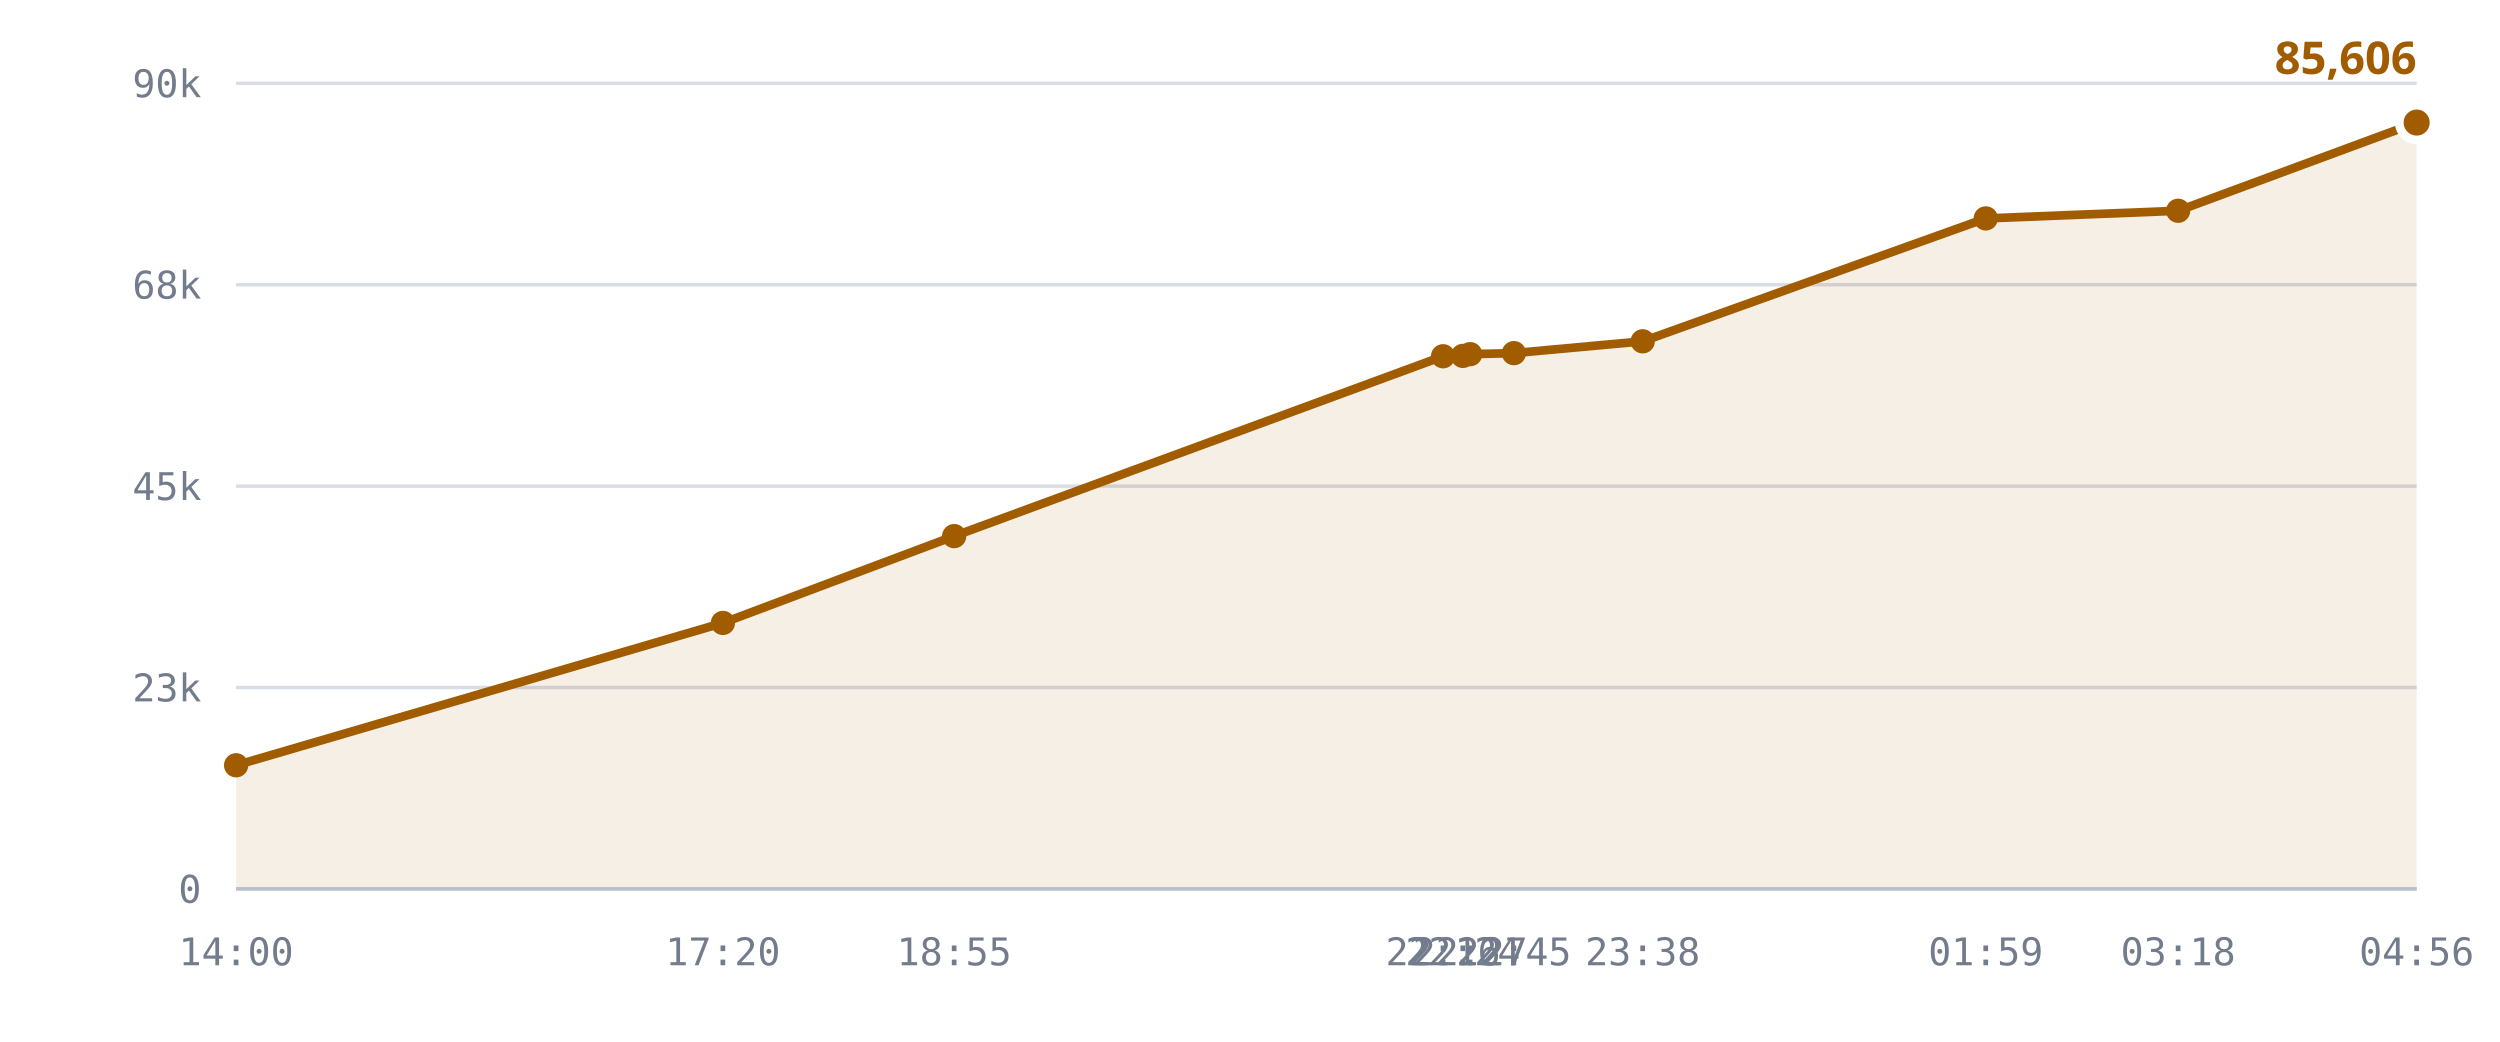
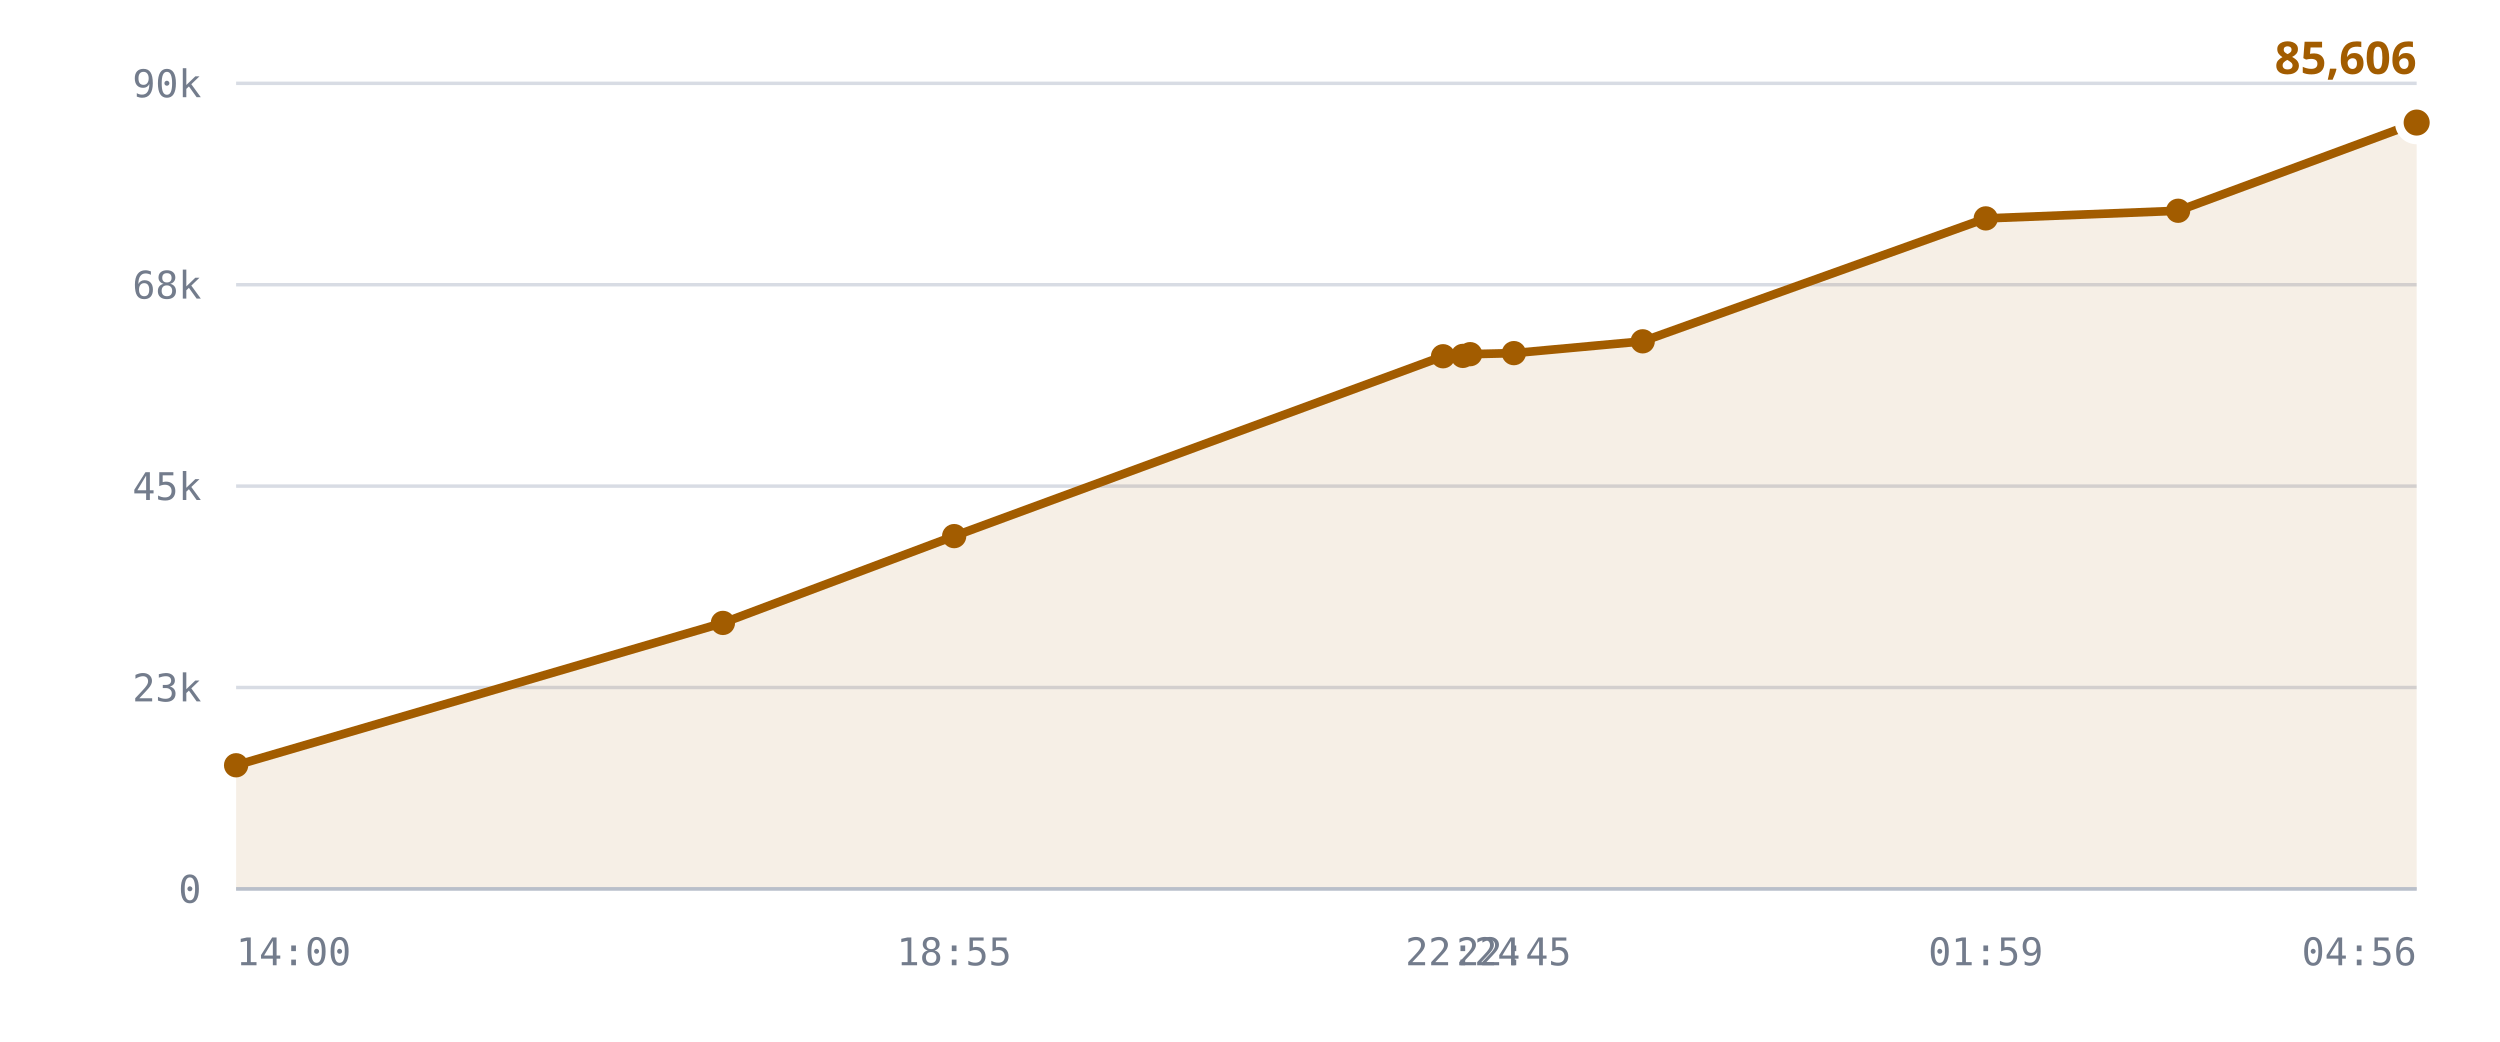
<svg xmlns="http://www.w3.org/2000/svg" viewBox="0 0 720 300" role="img" aria-label="Published DID profiles, sharded namespace">
  <style>
    .grid      { stroke: var(--chart-grid, #d8dce4); stroke-width: 1; }
    .cap       { stroke: var(--chart-cap, #9a2b22); stroke-width: 1.5; stroke-dasharray: 5 4; }
    .cap-label { fill: var(--chart-cap, #9a2b22); font: 600 11px Archivo, system-ui, sans-serif; letter-spacing: .04em; }
    .tick      { fill: var(--chart-muted, #737c8c); font: 500 11px "IBM Plex Mono", ui-monospace, monospace; }
    .tick-y    { text-anchor: end; }
    .tick-x    { text-anchor: middle; }
    .series    { fill: none; stroke: var(--chart-line, #a25c00); stroke-width: 2.5; stroke-linejoin: round; stroke-linecap: round; }
    .fill      { fill: var(--chart-fill, rgba(162,92,0,.10)); stroke: none; }
    .dot       { fill: var(--chart-line, #a25c00); }
    .dot-last  { stroke: var(--chart-bg, #fff); stroke-width: 2.5; }
    .end-label { fill: var(--chart-line, #a25c00); font: 700 13px Archivo, system-ui, sans-serif; }
    .axis      { stroke: var(--chart-axis, #b9bfca); stroke-width: 1; }
  </style>
  <line x1="68" y1="256.0" x2="696" y2="256.0" class="grid" />
  <text x="58" y="260.0" class="tick tick-y">0</text>
  <line x1="68" y1="198.0" x2="696" y2="198.0" class="grid" />
  <text x="58" y="202.0" class="tick tick-y">23k</text>
  <line x1="68" y1="140.0" x2="696" y2="140.0" class="grid" />
  <text x="58" y="144.0" class="tick tick-y">45k</text>
  <line x1="68" y1="82.0" x2="696" y2="82.0" class="grid" />
  <text x="58" y="86.0" class="tick tick-y">68k</text>
  <line x1="68" y1="24.0" x2="696" y2="24.0" class="grid" />
  <text x="58" y="28.0" class="tick tick-y">90k</text>
  <path d="M68.0,220.4 L208.2,179.4 L274.8,154.4 L415.6,102.6 L421.3,102.5 L423.4,102.0 L436.0,101.7 L473.1,98.3 L571.9,62.9 L627.3,60.7 L696.0,35.3 L696.0,256.0 L68.0,256.0 Z" class="fill" />
  <path d="M68.0,220.4 L208.2,179.4 L274.8,154.4 L415.6,102.6 L421.3,102.5 L423.4,102.0 L436.0,101.7 L473.1,98.3 L571.9,62.9 L627.3,60.7 L696.0,35.3" class="series" />
  <circle cx="68.0" cy="220.4" r="3.5" class="dot" />
  <circle cx="208.2" cy="179.4" r="3.5" class="dot" />
  <circle cx="274.8" cy="154.4" r="3.5" class="dot" />
  <circle cx="415.6" cy="102.6" r="3.5" class="dot" />
  <circle cx="421.3" cy="102.5" r="3.5" class="dot" />
  <circle cx="423.4" cy="102.0" r="3.5" class="dot" />
  <circle cx="436.0" cy="101.7" r="3.5" class="dot" />
  <circle cx="473.1" cy="98.3" r="3.5" class="dot" />
  <circle cx="571.9" cy="62.9" r="3.5" class="dot" />
  <circle cx="627.3" cy="60.7" r="3.5" class="dot" />
  <circle cx="696.0" cy="35.3" r="5" class="dot dot-last" />
  <text x="696.0" y="21.3" class="end-label" text-anchor="end">85,606</text>
  <line x1="68" y1="256" x2="696" y2="256" class="axis" />
-   <text x="68.0" y="278" class="tick tick-x">14:00</text>
-   <text x="208.2" y="278" class="tick tick-x">17:20</text>
-   <text x="274.8" y="278" class="tick tick-x">18:55</text>
-   <text x="415.6" y="278" class="tick tick-x">22:16</text>
-   <text x="421.3" y="278" class="tick tick-x">22:24</text>
-   <text x="423.4" y="278" class="tick tick-x">22:27</text>
-   <text x="436.0" y="278" class="tick tick-x">22:45</text>
-   <text x="473.1" y="278" class="tick tick-x">23:38</text>
-   <text x="571.9" y="278" class="tick tick-x">01:59</text>
-   <text x="627.3" y="278" class="tick tick-x">03:18</text>
-   <text x="696.0" y="278" class="tick tick-x">04:56</text>
+   <text x="68.0" y="278" class="tick" text-anchor="start">14:00</text>
+   <text x="274.8" y="278" class="tick" text-anchor="middle">18:55</text>
+   <text x="421.3" y="278" class="tick" text-anchor="middle">22:24</text>
+   <text x="436.0" y="278" class="tick" text-anchor="middle">22:45</text>
+   <text x="571.9" y="278" class="tick" text-anchor="middle">01:59</text>
+   <text x="696.0" y="278" class="tick" text-anchor="end">04:56</text>
</svg>
